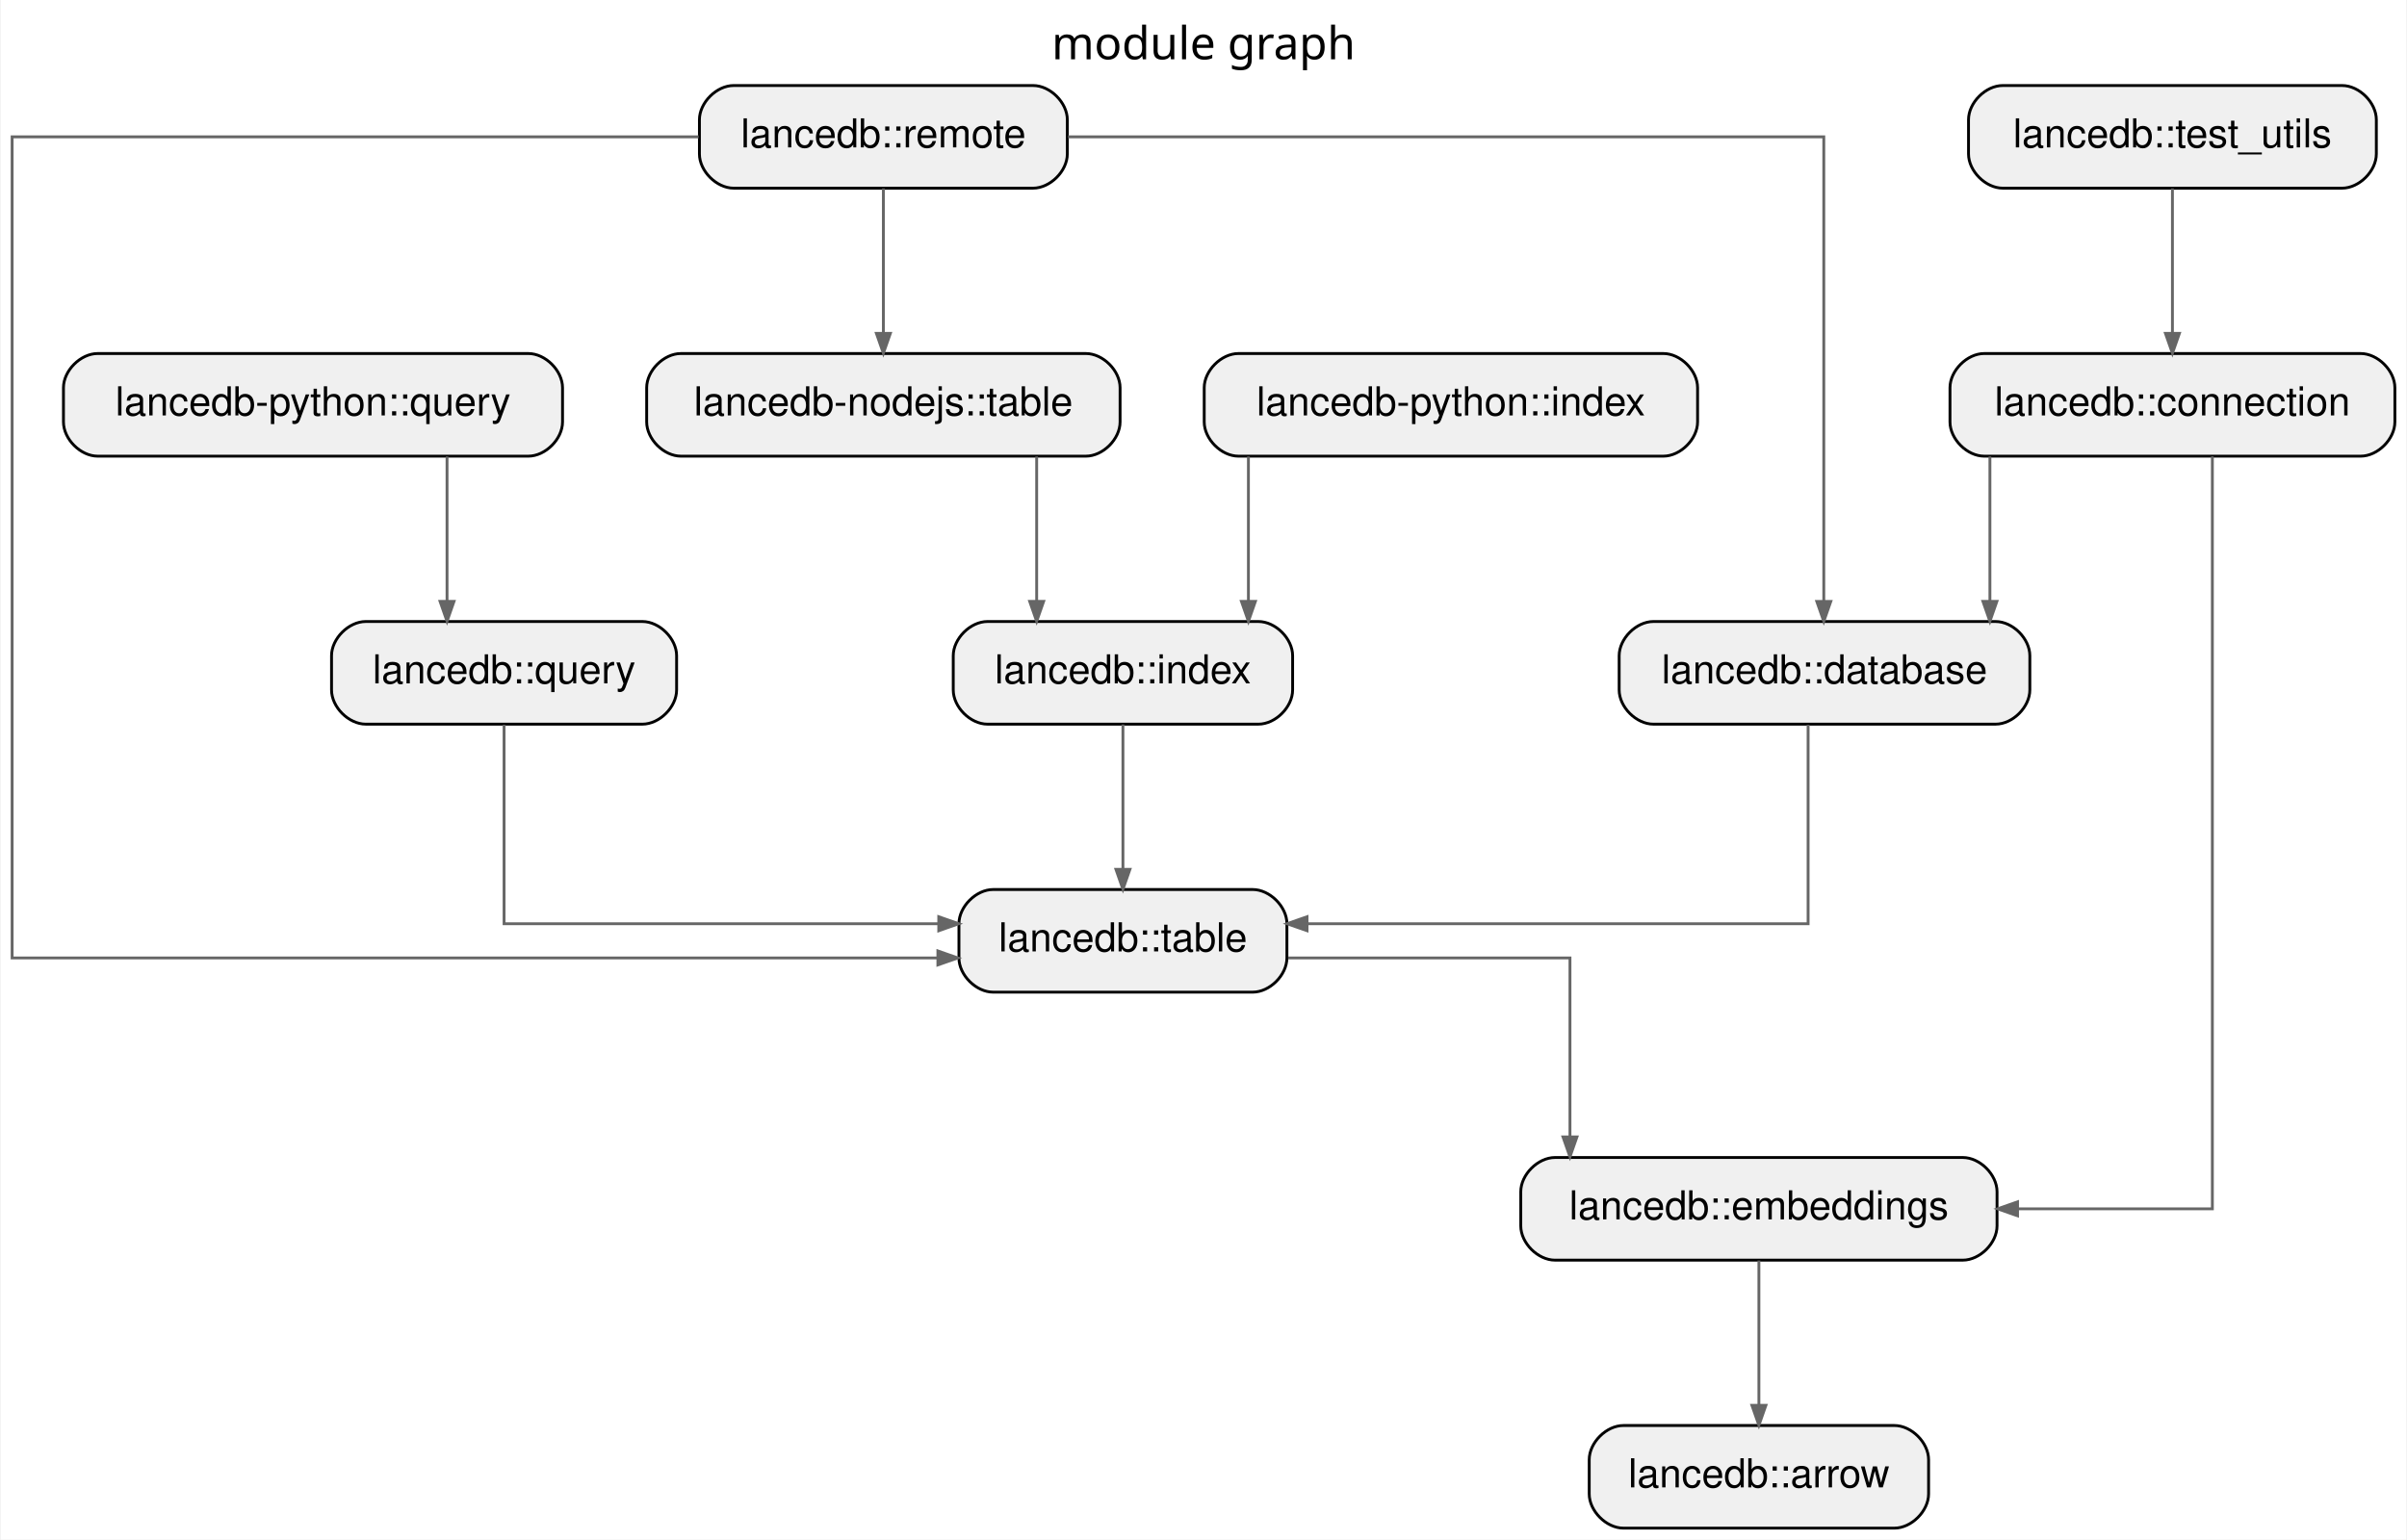
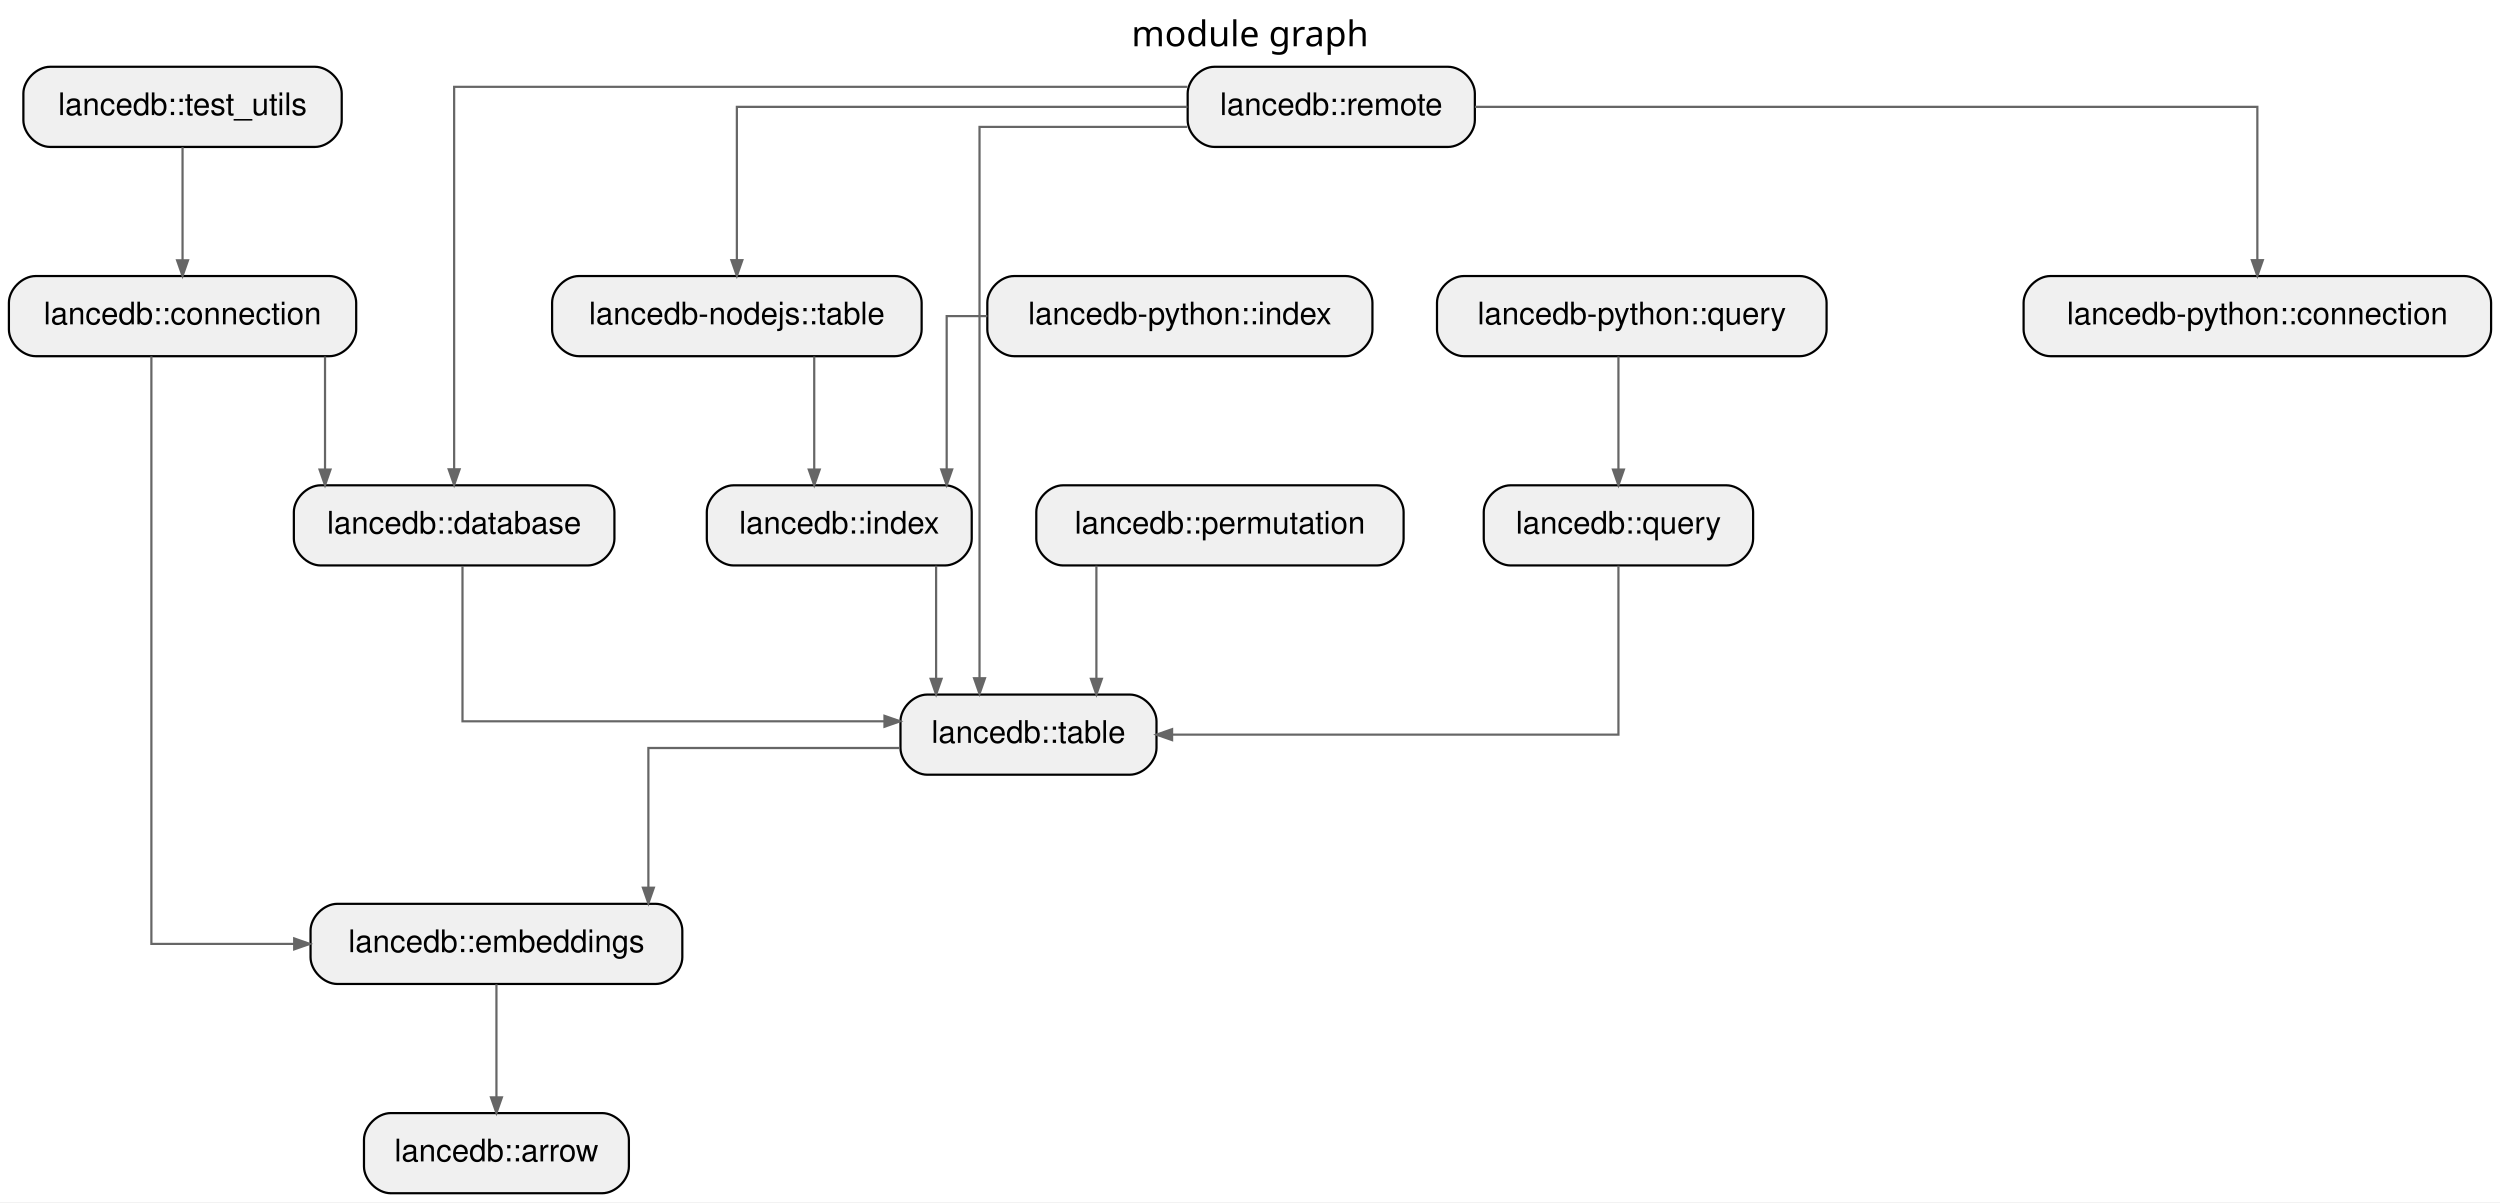
- <svg xmlns="http://www.w3.org/2000/svg" width="844pt" height="540pt" viewBox="0.00 0.00 843.50 540.00">
+ <svg xmlns="http://www.w3.org/2000/svg" width="1123pt" height="540pt" viewBox="0.00 0.00 1123.00 540.00">
  <g id="graph0" class="graph" transform="scale(1 1) rotate(0) translate(4 536)">
-     <polygon fill="white" stroke="transparent" points="-4,4 -4,-536 839.5,-536 839.5,4 -4,4" />
-     <text text-anchor="middle" x="417.75" y="-515.2" font-family="Helvetica Bold" font-size="16.00">module graph</text>
+     <polygon fill="white" stroke="transparent" points="-4,4 -4,-536 1119,-536 1119,4 -4,4" />
+     <text text-anchor="middle" x="557.5" y="-515.2" font-family="Helvetica Bold" font-size="16.00">module graph</text>
    <g id="node1" class="node">
-       <path fill="#f0f0f0" stroke="black" d="M660,-36C660,-36 565,-36 565,-36 559,-36 553,-30 553,-24 553,-24 553,-12 553,-12 553,-6 559,0 565,0 565,0 660,0 660,0 666,0 672,-6 672,-12 672,-12 672,-24 672,-24 672,-30 666,-36 660,-36" />
-       <text text-anchor="middle" x="612.5" y="-14.3" font-family="Helvetica,sans-Serif" font-size="14.00">lancedb::arrow</text>
+       <path fill="#f0f0f0" stroke="black" d="M266.5,-36C266.5,-36 171.5,-36 171.5,-36 165.5,-36 159.5,-30 159.5,-24 159.5,-24 159.5,-12 159.5,-12 159.5,-6 165.5,0 171.5,0 171.5,0 266.5,0 266.5,0 272.5,0 278.5,-6 278.5,-12 278.5,-12 278.5,-24 278.5,-24 278.5,-30 272.5,-36 266.5,-36" />
+       <text text-anchor="middle" x="219" y="-14.3" font-family="Helvetica,sans-Serif" font-size="14.00">lancedb::arrow</text>
    </g>
    <g id="node2" class="node">
-       <path fill="#f0f0f0" stroke="black" d="M823.5,-412C823.5,-412 691.5,-412 691.5,-412 685.5,-412 679.5,-406 679.5,-400 679.5,-400 679.5,-388 679.5,-388 679.5,-382 685.5,-376 691.5,-376 691.5,-376 823.5,-376 823.5,-376 829.5,-376 835.5,-382 835.5,-388 835.5,-388 835.5,-400 835.5,-400 835.5,-406 829.5,-412 823.5,-412" />
-       <text text-anchor="middle" x="757.5" y="-390.3" font-family="Helvetica,sans-Serif" font-size="14.00">lancedb::connection</text>
+       <path fill="#f0f0f0" stroke="black" d="M144,-412C144,-412 12,-412 12,-412 6,-412 0,-406 0,-400 0,-400 0,-388 0,-388 0,-382 6,-376 12,-376 12,-376 144,-376 144,-376 150,-376 156,-382 156,-388 156,-388 156,-400 156,-400 156,-406 150,-412 144,-412" />
+       <text text-anchor="middle" x="78" y="-390.3" font-family="Helvetica,sans-Serif" font-size="14.00">lancedb::connection</text>
    </g>
    <g id="node3" class="node">
-       <path fill="#f0f0f0" stroke="black" d="M695.5,-318C695.5,-318 575.5,-318 575.5,-318 569.5,-318 563.5,-312 563.5,-306 563.5,-306 563.5,-294 563.5,-294 563.5,-288 569.5,-282 575.5,-282 575.5,-282 695.5,-282 695.5,-282 701.5,-282 707.5,-288 707.5,-294 707.5,-294 707.5,-306 707.5,-306 707.5,-312 701.5,-318 695.5,-318" />
-       <text text-anchor="middle" x="635.5" y="-296.3" font-family="Helvetica,sans-Serif" font-size="14.00">lancedb::database</text>
+       <path fill="#f0f0f0" stroke="black" d="M260,-318C260,-318 140,-318 140,-318 134,-318 128,-312 128,-306 128,-306 128,-294 128,-294 128,-288 134,-282 140,-282 140,-282 260,-282 260,-282 266,-282 272,-288 272,-294 272,-294 272,-306 272,-306 272,-312 266,-318 260,-318" />
+       <text text-anchor="middle" x="200" y="-296.3" font-family="Helvetica,sans-Serif" font-size="14.00">lancedb::database</text>
    </g>
    <g id="edge1" class="edge">
-       <path fill="none" stroke="#666666" d="M693.5,-375.88C693.5,-375.88 693.5,-325.07 693.5,-325.07" />
-       <polygon fill="#666666" stroke="#666666" points="695.95,-325.07 693.5,-318.07 691.05,-325.07 695.95,-325.07" />
+       <path fill="none" stroke="#666666" d="M142,-375.88C142,-375.88 142,-325.07 142,-325.07" />
+       <polygon fill="#666666" stroke="#666666" points="144.45,-325.07 142,-318.07 139.55,-325.07 144.45,-325.07" />
    </g>
    <g id="node4" class="node">
-       <path fill="#f0f0f0" stroke="black" d="M684,-130C684,-130 541,-130 541,-130 535,-130 529,-124 529,-118 529,-118 529,-106 529,-106 529,-100 535,-94 541,-94 541,-94 684,-94 684,-94 690,-94 696,-100 696,-106 696,-106 696,-118 696,-118 696,-124 690,-130 684,-130" />
-       <text text-anchor="middle" x="612.5" y="-108.3" font-family="Helvetica,sans-Serif" font-size="14.00">lancedb::embeddings</text>
+       <path fill="#f0f0f0" stroke="black" d="M290.5,-130C290.5,-130 147.5,-130 147.5,-130 141.5,-130 135.5,-124 135.5,-118 135.5,-118 135.5,-106 135.5,-106 135.5,-100 141.5,-94 147.5,-94 147.5,-94 290.5,-94 290.5,-94 296.5,-94 302.5,-100 302.5,-106 302.5,-106 302.5,-118 302.5,-118 302.5,-124 296.5,-130 290.5,-130" />
+       <text text-anchor="middle" x="219" y="-108.3" font-family="Helvetica,sans-Serif" font-size="14.00">lancedb::embeddings</text>
    </g>
    <g id="edge2" class="edge">
-       <path fill="none" stroke="#666666" d="M771.5,-375.93C771.5,-313.69 771.5,-112 771.5,-112 771.5,-112 703.19,-112 703.19,-112" />
-       <polygon fill="#666666" stroke="#666666" points="703.19,-109.55 696.19,-112 703.19,-114.45 703.19,-109.55" />
+       <path fill="none" stroke="#666666" d="M64,-375.93C64,-313.69 64,-112 64,-112 64,-112 128.15,-112 128.15,-112" />
+       <polygon fill="#666666" stroke="#666666" points="128.15,-114.45 135.15,-112 128.15,-109.55 128.15,-114.45" />
+     </g>
+     <g id="node13" class="node">
+       <path fill="#f0f0f0" stroke="black" d="M503.5,-224C503.5,-224 412.5,-224 412.5,-224 406.5,-224 400.5,-218 400.5,-212 400.5,-212 400.5,-200 400.5,-200 400.5,-194 406.5,-188 412.5,-188 412.5,-188 503.5,-188 503.5,-188 509.5,-188 515.5,-194 515.5,-200 515.5,-200 515.5,-212 515.5,-212 515.5,-218 509.5,-224 503.5,-224" />
+       <text text-anchor="middle" x="458" y="-202.3" font-family="Helvetica,sans-Serif" font-size="14.00">lancedb::table</text>
+     </g>
+     <g id="edge3" class="edge">
+       <path fill="none" stroke="#666666" d="M203.75,-281.77C203.75,-255.99 203.75,-212 203.75,-212 203.75,-212 393.31,-212 393.31,-212" />
+       <polygon fill="#666666" stroke="#666666" points="393.31,-214.45 400.31,-212 393.31,-209.55 393.31,-214.45" />
+     </g>
+     <g id="edge4" class="edge">
+       <path fill="none" stroke="#666666" d="M219,-93.88C219,-93.88 219,-43.07 219,-43.07" />
+       <polygon fill="#666666" stroke="#666666" points="221.45,-43.07 219,-36.07 216.55,-43.07 221.45,-43.07" />
+     </g>
+     <g id="node5" class="node">
+       <path fill="#f0f0f0" stroke="black" d="M420.5,-318C420.5,-318 325.5,-318 325.5,-318 319.5,-318 313.5,-312 313.5,-306 313.5,-306 313.5,-294 313.5,-294 313.5,-288 319.5,-282 325.5,-282 325.5,-282 420.5,-282 420.5,-282 426.5,-282 432.5,-288 432.5,-294 432.5,-294 432.5,-306 432.5,-306 432.5,-312 426.5,-318 420.5,-318" />
+       <text text-anchor="middle" x="373" y="-296.3" font-family="Helvetica,sans-Serif" font-size="14.00">lancedb::index</text>
+     </g>
+     <g id="edge5" class="edge">
+       <path fill="none" stroke="#666666" d="M416.5,-281.88C416.5,-281.88 416.5,-231.07 416.5,-231.07" />
+       <polygon fill="#666666" stroke="#666666" points="418.95,-231.07 416.5,-224.07 414.05,-231.07 418.95,-231.07" />
+     </g>
+     <g id="node6" class="node">
+       <path fill="#f0f0f0" stroke="black" d="M398,-412C398,-412 256,-412 256,-412 250,-412 244,-406 244,-400 244,-400 244,-388 244,-388 244,-382 250,-376 256,-376 256,-376 398,-376 398,-376 404,-376 410,-382 410,-388 410,-388 410,-400 410,-400 410,-406 404,-412 398,-412" />
+       <text text-anchor="middle" x="327" y="-390.3" font-family="Helvetica,sans-Serif" font-size="14.00">lancedb-nodejs::table</text>
+     </g>
+     <g id="edge6" class="edge">
+       <path fill="none" stroke="#666666" d="M361.75,-375.88C361.75,-375.88 361.75,-325.07 361.75,-325.07" />
+       <polygon fill="#666666" stroke="#666666" points="364.2,-325.07 361.75,-318.07 359.3,-325.07 364.2,-325.07" />
+     </g>
+     <g id="node7" class="node">
+       <path fill="#f0f0f0" stroke="black" d="M614.5,-318C614.5,-318 473.5,-318 473.5,-318 467.5,-318 461.5,-312 461.5,-306 461.5,-306 461.5,-294 461.5,-294 461.5,-288 467.5,-282 473.5,-282 473.5,-282 614.5,-282 614.5,-282 620.5,-282 626.5,-288 626.5,-294 626.5,-294 626.5,-306 626.5,-306 626.5,-312 620.5,-318 614.5,-318" />
+       <text text-anchor="middle" x="544" y="-296.3" font-family="Helvetica,sans-Serif" font-size="14.00">lancedb::permutation</text>
+     </g>
+     <g id="edge7" class="edge">
+       <path fill="none" stroke="#666666" d="M488.5,-281.88C488.5,-281.88 488.5,-231.07 488.5,-231.07" />
+       <polygon fill="#666666" stroke="#666666" points="490.95,-231.07 488.5,-224.07 486.05,-231.07 490.95,-231.07" />
+     </g>
+     <g id="node8" class="node">
+       <path fill="#f0f0f0" stroke="black" d="M1103,-412C1103,-412 917,-412 917,-412 911,-412 905,-406 905,-400 905,-400 905,-388 905,-388 905,-382 911,-376 917,-376 917,-376 1103,-376 1103,-376 1109,-376 1115,-382 1115,-388 1115,-388 1115,-400 1115,-400 1115,-406 1109,-412 1103,-412" />
+       <text text-anchor="middle" x="1010" y="-390.3" font-family="Helvetica,sans-Serif" font-size="14.00">lancedb-python::connection</text>
+     </g>
+     <g id="node9" class="node">
+       <path fill="#f0f0f0" stroke="black" d="M600.5,-412C600.5,-412 451.5,-412 451.5,-412 445.5,-412 439.5,-406 439.5,-400 439.5,-400 439.5,-388 439.5,-388 439.5,-382 445.5,-376 451.5,-376 451.5,-376 600.5,-376 600.5,-376 606.5,-376 612.5,-382 612.5,-388 612.5,-388 612.5,-400 612.5,-400 612.5,-406 606.5,-412 600.5,-412" />
+       <text text-anchor="middle" x="526" y="-390.3" font-family="Helvetica,sans-Serif" font-size="14.00">lancedb-python::index</text>
+     </g>
+     <g id="edge8" class="edge">
+       <path fill="none" stroke="#666666" d="M439.5,-394C428.64,-394 421.25,-394 421.25,-394 421.25,-394 421.25,-325.12 421.25,-325.12" />
+       <polygon fill="#666666" stroke="#666666" points="423.7,-325.12 421.25,-318.12 418.8,-325.12 423.7,-325.12" />
+     </g>
+     <g id="node10" class="node">
+       <path fill="#f0f0f0" stroke="black" d="M804.5,-412C804.5,-412 653.5,-412 653.5,-412 647.5,-412 641.5,-406 641.5,-400 641.5,-400 641.5,-388 641.5,-388 641.5,-382 647.5,-376 653.5,-376 653.5,-376 804.5,-376 804.5,-376 810.5,-376 816.5,-382 816.5,-388 816.5,-388 816.5,-400 816.5,-400 816.5,-406 810.5,-412 804.5,-412" />
+       <text text-anchor="middle" x="729" y="-390.3" font-family="Helvetica,sans-Serif" font-size="14.00">lancedb-python::query</text>
    </g>
    <g id="node11" class="node">
-       <path fill="#f0f0f0" stroke="black" d="M435,-224C435,-224 344,-224 344,-224 338,-224 332,-218 332,-212 332,-212 332,-200 332,-200 332,-194 338,-188 344,-188 344,-188 435,-188 435,-188 441,-188 447,-194 447,-200 447,-200 447,-212 447,-212 447,-218 441,-224 435,-224" />
-       <text text-anchor="middle" x="389.5" y="-202.3" font-family="Helvetica,sans-Serif" font-size="14.00">lancedb::table</text>
-     </g>
-     <g id="edge3" class="edge">
-       <path fill="none" stroke="#666666" d="M629.75,-281.77C629.75,-255.99 629.75,-212 629.75,-212 629.75,-212 454.05,-212 454.05,-212" />
-       <polygon fill="#666666" stroke="#666666" points="454.05,-209.55 447.05,-212 454.05,-214.45 454.05,-209.55" />
-     </g>
-     <g id="edge4" class="edge">
-       <path fill="none" stroke="#666666" d="M612.5,-93.88C612.5,-93.88 612.5,-43.07 612.5,-43.07" />
-       <polygon fill="#666666" stroke="#666666" points="614.95,-43.07 612.5,-36.07 610.05,-43.07 614.95,-43.07" />
-     </g>
-     <g id="node5" class="node">
-       <path fill="#f0f0f0" stroke="black" d="M437,-318C437,-318 342,-318 342,-318 336,-318 330,-312 330,-306 330,-306 330,-294 330,-294 330,-288 336,-282 342,-282 342,-282 437,-282 437,-282 443,-282 449,-288 449,-294 449,-294 449,-306 449,-306 449,-312 443,-318 437,-318" />
-       <text text-anchor="middle" x="389.5" y="-296.3" font-family="Helvetica,sans-Serif" font-size="14.00">lancedb::index</text>
-     </g>
-     <g id="edge5" class="edge">
-       <path fill="none" stroke="#666666" d="M389.5,-281.88C389.5,-281.88 389.5,-231.07 389.5,-231.07" />
-       <polygon fill="#666666" stroke="#666666" points="391.95,-231.07 389.5,-224.07 387.05,-231.07 391.95,-231.07" />
-     </g>
-     <g id="node6" class="node">
-       <path fill="#f0f0f0" stroke="black" d="M376.5,-412C376.5,-412 234.5,-412 234.5,-412 228.5,-412 222.5,-406 222.5,-400 222.5,-400 222.5,-388 222.5,-388 222.5,-382 228.5,-376 234.5,-376 234.5,-376 376.5,-376 376.5,-376 382.5,-376 388.5,-382 388.5,-388 388.5,-388 388.5,-400 388.5,-400 388.5,-406 382.5,-412 376.5,-412" />
-       <text text-anchor="middle" x="305.5" y="-390.3" font-family="Helvetica,sans-Serif" font-size="14.00">lancedb-nodejs::table</text>
-     </g>
-     <g id="edge6" class="edge">
-       <path fill="none" stroke="#666666" d="M359.25,-375.88C359.25,-375.88 359.25,-325.07 359.25,-325.07" />
-       <polygon fill="#666666" stroke="#666666" points="361.7,-325.07 359.25,-318.07 356.8,-325.07 361.7,-325.07" />
-     </g>
-     <g id="node7" class="node">
-       <path fill="#f0f0f0" stroke="black" d="M579,-412C579,-412 430,-412 430,-412 424,-412 418,-406 418,-400 418,-400 418,-388 418,-388 418,-382 424,-376 430,-376 430,-376 579,-376 579,-376 585,-376 591,-382 591,-388 591,-388 591,-400 591,-400 591,-406 585,-412 579,-412" />
-       <text text-anchor="middle" x="504.5" y="-390.3" font-family="Helvetica,sans-Serif" font-size="14.00">lancedb-python::index</text>
-     </g>
-     <g id="edge7" class="edge">
-       <path fill="none" stroke="#666666" d="M433.5,-375.88C433.5,-375.88 433.5,-325.07 433.5,-325.07" />
-       <polygon fill="#666666" stroke="#666666" points="435.95,-325.07 433.5,-318.07 431.05,-325.07 435.95,-325.07" />
-     </g>
-     <g id="node8" class="node">
-       <path fill="#f0f0f0" stroke="black" d="M181,-412C181,-412 30,-412 30,-412 24,-412 18,-406 18,-400 18,-400 18,-388 18,-388 18,-382 24,-376 30,-376 30,-376 181,-376 181,-376 187,-376 193,-382 193,-388 193,-388 193,-400 193,-400 193,-406 187,-412 181,-412" />
-       <text text-anchor="middle" x="105.5" y="-390.3" font-family="Helvetica,sans-Serif" font-size="14.00">lancedb-python::query</text>
-     </g>
-     <g id="node9" class="node">
-       <path fill="#f0f0f0" stroke="black" d="M221,-318C221,-318 124,-318 124,-318 118,-318 112,-312 112,-306 112,-306 112,-294 112,-294 112,-288 118,-282 124,-282 124,-282 221,-282 221,-282 227,-282 233,-288 233,-294 233,-294 233,-306 233,-306 233,-312 227,-318 221,-318" />
-       <text text-anchor="middle" x="172.5" y="-296.3" font-family="Helvetica,sans-Serif" font-size="14.00">lancedb::query</text>
-     </g>
-     <g id="edge8" class="edge">
-       <path fill="none" stroke="#666666" d="M152.5,-375.88C152.5,-375.88 152.5,-325.07 152.5,-325.07" />
-       <polygon fill="#666666" stroke="#666666" points="154.95,-325.07 152.5,-318.07 150.05,-325.07 154.95,-325.07" />
+       <path fill="#f0f0f0" stroke="black" d="M771.5,-318C771.5,-318 674.5,-318 674.5,-318 668.5,-318 662.5,-312 662.5,-306 662.5,-306 662.5,-294 662.5,-294 662.5,-288 668.5,-282 674.5,-282 674.5,-282 771.5,-282 771.5,-282 777.5,-282 783.5,-288 783.5,-294 783.5,-294 783.5,-306 783.5,-306 783.5,-312 777.5,-318 771.5,-318" />
+       <text text-anchor="middle" x="723" y="-296.3" font-family="Helvetica,sans-Serif" font-size="14.00">lancedb::query</text>
    </g>
    <g id="edge9" class="edge">
-       <path fill="none" stroke="#666666" d="M172.5,-281.77C172.5,-255.99 172.5,-212 172.5,-212 172.5,-212 324.92,-212 324.92,-212" />
-       <polygon fill="#666666" stroke="#666666" points="324.92,-214.45 331.92,-212 324.92,-209.55 324.92,-214.45" />
-     </g>
-     <g id="node10" class="node">
-       <path fill="#f0f0f0" stroke="black" d="M358,-506C358,-506 253,-506 253,-506 247,-506 241,-500 241,-494 241,-494 241,-482 241,-482 241,-476 247,-470 253,-470 253,-470 358,-470 358,-470 364,-470 370,-476 370,-482 370,-482 370,-494 370,-494 370,-500 364,-506 358,-506" />
-       <text text-anchor="middle" x="305.5" y="-484.3" font-family="Helvetica,sans-Serif" font-size="14.00">lancedb::remote</text>
+       <path fill="none" stroke="#666666" d="M723,-375.88C723,-375.88 723,-325.07 723,-325.07" />
+       <polygon fill="#666666" stroke="#666666" points="725.45,-325.07 723,-318.07 720.55,-325.07 725.45,-325.07" />
    </g>
    <g id="edge10" class="edge">
-       <path fill="none" stroke="#666666" d="M370.25,-488C466.29,-488 635.25,-488 635.25,-488 635.25,-488 635.25,-325.03 635.25,-325.03" />
-       <polygon fill="#666666" stroke="#666666" points="637.7,-325.03 635.25,-318.03 632.8,-325.03 637.7,-325.03" />
+       <path fill="none" stroke="#666666" d="M723,-281.88C723,-254.56 723,-206 723,-206 723,-206 522.5,-206 522.5,-206" />
+       <polygon fill="#666666" stroke="#666666" points="522.5,-203.55 515.5,-206 522.5,-208.45 522.5,-203.55" />
+     </g>
+     <g id="node12" class="node">
+       <path fill="#f0f0f0" stroke="black" d="M646.5,-506C646.5,-506 541.5,-506 541.5,-506 535.5,-506 529.5,-500 529.5,-494 529.5,-494 529.5,-482 529.5,-482 529.5,-476 535.5,-470 541.5,-470 541.5,-470 646.5,-470 646.5,-470 652.5,-470 658.5,-476 658.5,-482 658.5,-482 658.5,-494 658.5,-494 658.5,-500 652.5,-506 646.5,-506" />
+       <text text-anchor="middle" x="594" y="-484.3" font-family="Helvetica,sans-Serif" font-size="14.00">lancedb::remote</text>
    </g>
    <g id="edge11" class="edge">
-       <path fill="none" stroke="#666666" d="M305.5,-469.88C305.5,-469.88 305.5,-419.07 305.5,-419.07" />
-       <polygon fill="#666666" stroke="#666666" points="307.95,-419.07 305.5,-412.07 303.05,-419.07 307.95,-419.07" />
+       <path fill="none" stroke="#666666" d="M529.38,-497C417.6,-497 200,-497 200,-497 200,-497 200,-325.18 200,-325.18" />
+       <polygon fill="#666666" stroke="#666666" points="202.45,-325.18 200,-318.18 197.55,-325.18 202.45,-325.18" />
    </g>
    <g id="edge12" class="edge">
-       <path fill="none" stroke="#666666" d="M240.71,-488C151.03,-488 0,-488 0,-488 0,-488 0,-200 0,-200 0,-200 324.61,-200 324.61,-200" />
-       <polygon fill="#666666" stroke="#666666" points="324.61,-202.45 331.61,-200 324.61,-197.55 324.61,-202.45" />
+       <path fill="none" stroke="#666666" d="M529.37,-488C450.35,-488 327,-488 327,-488 327,-488 327,-419.12 327,-419.12" />
+       <polygon fill="#666666" stroke="#666666" points="329.45,-419.12 327,-412.12 324.55,-419.12 329.45,-419.12" />
    </g>
    <g id="edge13" class="edge">
-       <path fill="none" stroke="#666666" d="M447.42,-200C492.07,-200 546.25,-200 546.25,-200 546.25,-200 546.25,-137.23 546.25,-137.23" />
-       <polygon fill="#666666" stroke="#666666" points="548.7,-137.23 546.25,-130.23 543.8,-137.23 548.7,-137.23" />
-     </g>
-     <g id="node12" class="node">
-       <path fill="#f0f0f0" stroke="black" d="M817,-506C817,-506 698,-506 698,-506 692,-506 686,-500 686,-494 686,-494 686,-482 686,-482 686,-476 692,-470 698,-470 698,-470 817,-470 817,-470 823,-470 829,-476 829,-482 829,-482 829,-494 829,-494 829,-500 823,-506 817,-506" />
-       <text text-anchor="middle" x="757.5" y="-484.3" font-family="Helvetica,sans-Serif" font-size="14.00">lancedb::test_utils</text>
+       <path fill="none" stroke="#666666" d="M658.54,-488C775.39,-488 1010,-488 1010,-488 1010,-488 1010,-419.12 1010,-419.12" />
+       <polygon fill="#666666" stroke="#666666" points="1012.45,-419.12 1010,-412.12 1007.55,-419.12 1012.45,-419.12" />
    </g>
    <g id="edge14" class="edge">
-       <path fill="none" stroke="#666666" d="M757.5,-469.88C757.5,-469.88 757.5,-419.07 757.5,-419.07" />
-       <polygon fill="#666666" stroke="#666666" points="759.95,-419.07 757.5,-412.07 755.05,-419.07 759.95,-419.07" />
+       <path fill="none" stroke="#666666" d="M529.28,-479C485.65,-479 436,-479 436,-479 436,-479 436,-231.34 436,-231.34" />
+       <polygon fill="#666666" stroke="#666666" points="438.45,-231.34 436,-224.34 433.55,-231.34 438.45,-231.34" />
+     </g>
+     <g id="edge15" class="edge">
+       <path fill="none" stroke="#666666" d="M400.19,-200C350.66,-200 287.25,-200 287.25,-200 287.25,-200 287.25,-137.23 287.25,-137.23" />
+       <polygon fill="#666666" stroke="#666666" points="289.7,-137.23 287.25,-130.23 284.8,-137.23 289.7,-137.23" />
+     </g>
+     <g id="node14" class="node">
+       <path fill="#f0f0f0" stroke="black" d="M137.5,-506C137.5,-506 18.5,-506 18.5,-506 12.5,-506 6.5,-500 6.5,-494 6.5,-494 6.5,-482 6.5,-482 6.5,-476 12.5,-470 18.5,-470 18.5,-470 137.5,-470 137.5,-470 143.5,-470 149.5,-476 149.5,-482 149.5,-482 149.5,-494 149.5,-494 149.5,-500 143.5,-506 137.5,-506" />
+       <text text-anchor="middle" x="78" y="-484.3" font-family="Helvetica,sans-Serif" font-size="14.00">lancedb::test_utils</text>
+     </g>
+     <g id="edge16" class="edge">
+       <path fill="none" stroke="#666666" d="M78,-469.88C78,-469.88 78,-419.07 78,-419.07" />
+       <polygon fill="#666666" stroke="#666666" points="80.45,-419.07 78,-412.07 75.55,-419.07 80.45,-419.07" />
    </g>
  </g>
</svg>
